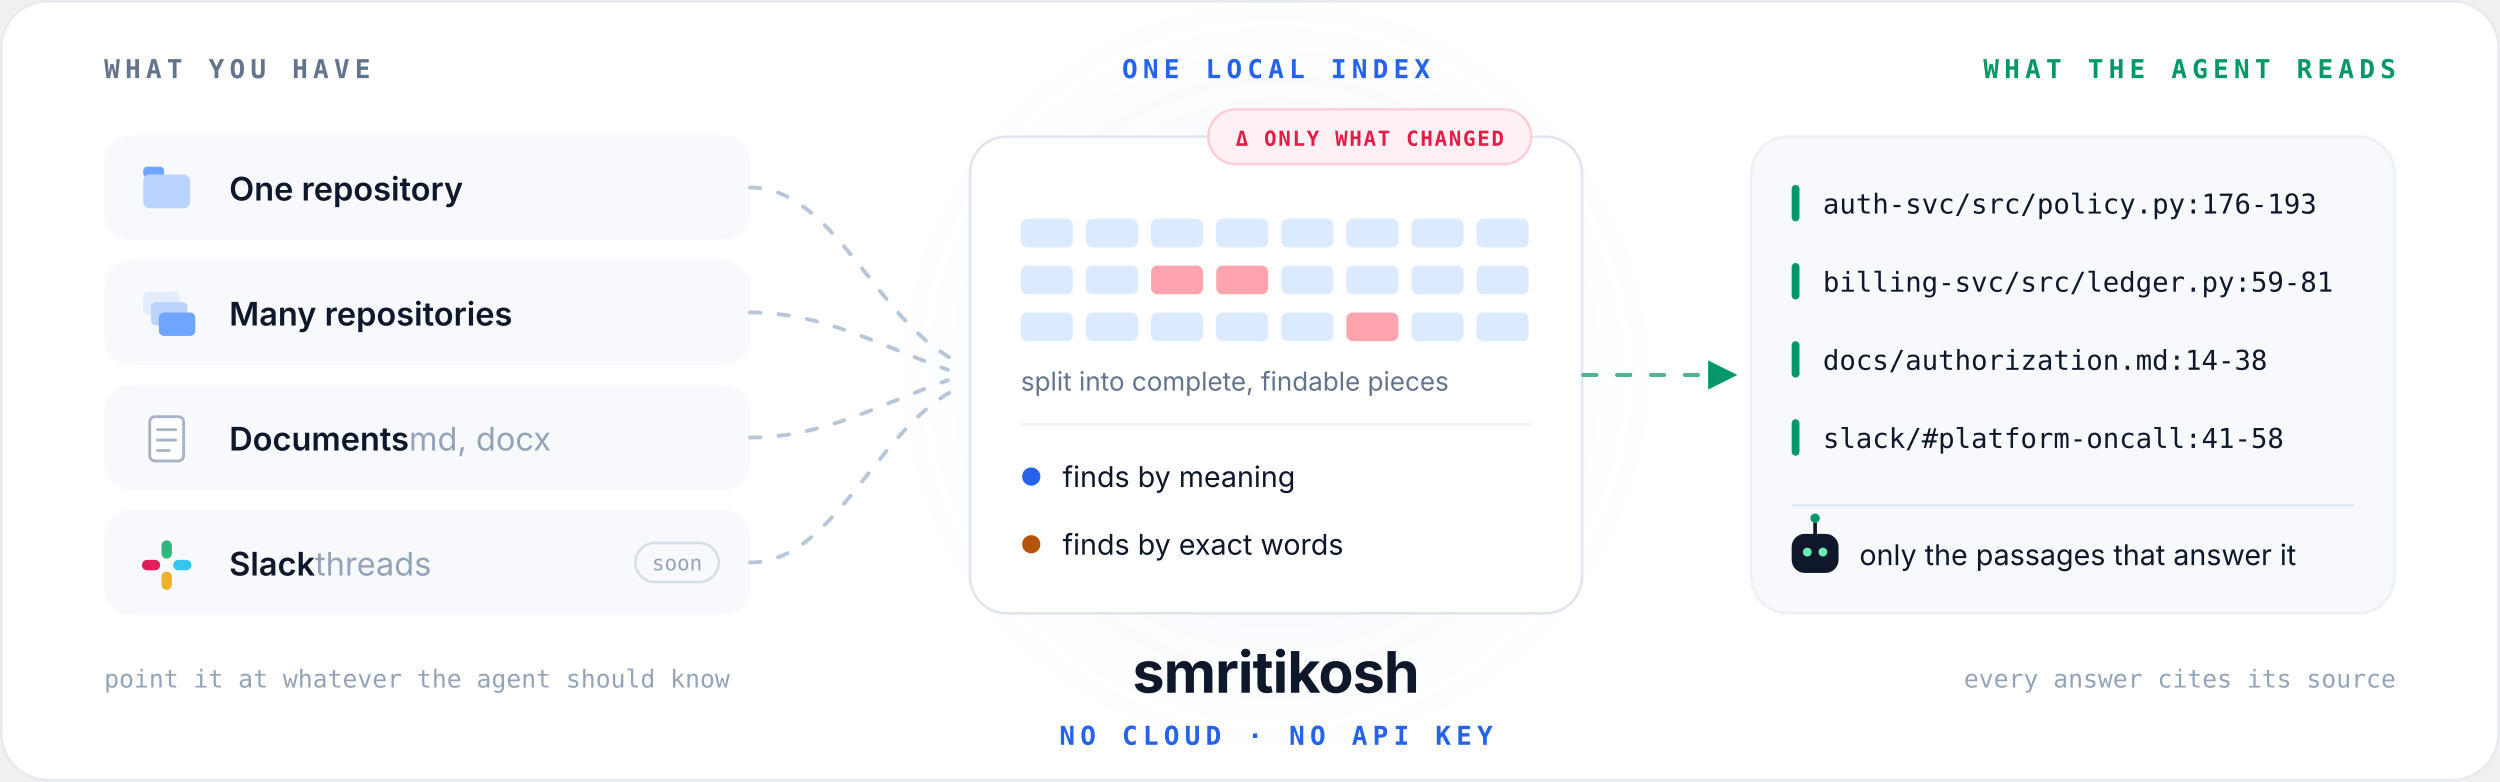
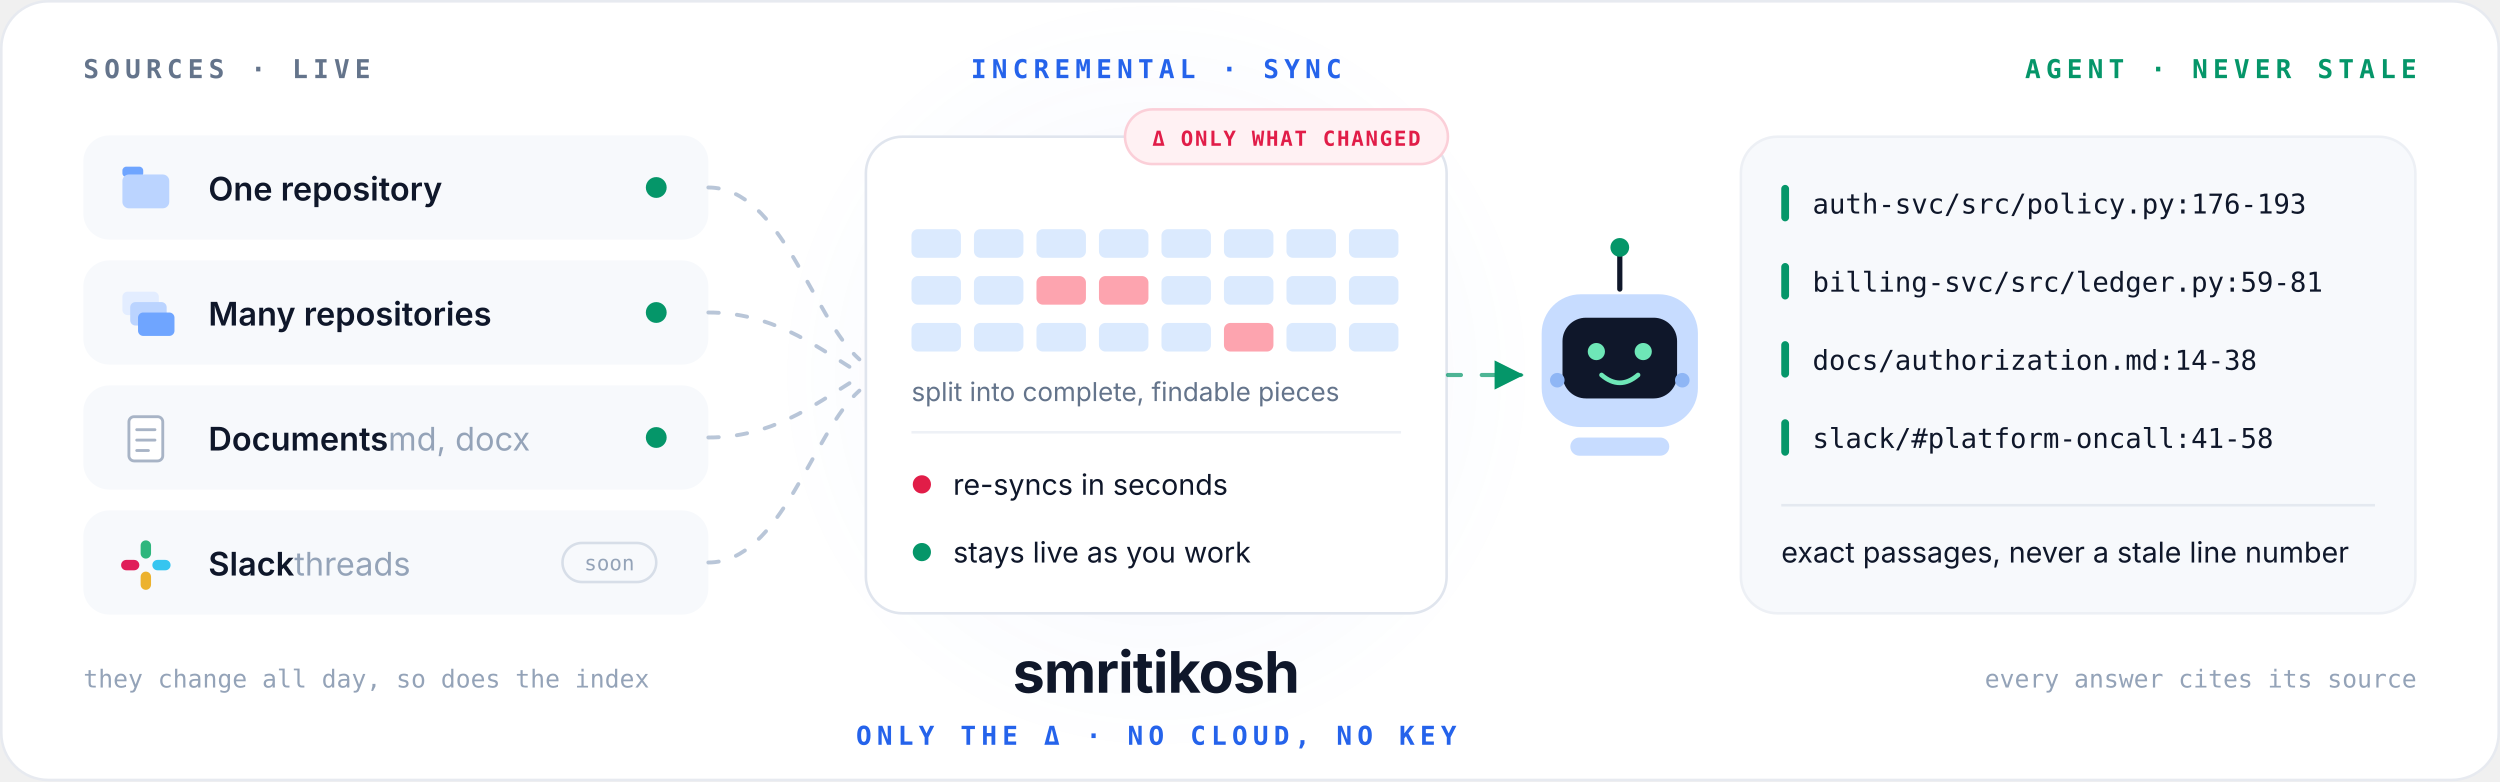
- <svg xmlns="http://www.w3.org/2000/svg" viewBox="0 0 960 300" width="960" height="300" role="img" aria-label="One repository, many repositories, documents and Slack all feed into Smritikosh, a single local index that splits every source into complete, findable pieces and searches them both by meaning and by exact words. It hands a coding agent a handful of exact ranges -- from either repository, from a document, or from a Slack thread -- instead of the whole corpus, and only re-reads what changed. Keywords: semantic code search, hybrid retrieval, local-first RAG, agent context, incremental indexing, exact citations.">
+ <svg xmlns="http://www.w3.org/2000/svg" viewBox="0 0 960 300" width="960" height="300" role="img" aria-label="One repository, many repositories, documents and Slack stay live as they change. Smritikosh keeps them in sync incrementally, re-reading only the delta, and hands a coding agent a handful of exact source ranges that never go stale. Keywords: incremental sync, semantic code search, hybrid retrieval, agent context, always-fresh index, exact citations, local-first.">
  <defs>
    <marker id="sk-arrow" viewBox="0 0 10 10" refX="9" refY="5" markerWidth="7" markerHeight="7" orient="auto">
      <path d="M0 0 L10 5 L0 10 z" fill="#059669" />
    </marker>
    <radialGradient id="sk-halo" cx="50%" cy="50%" r="50%">
      <stop offset="0%" stop-color="#2563EB" stop-opacity="0.07" />
      <stop offset="68%" stop-color="#2563EB" stop-opacity="0.02" />
      <stop offset="100%" stop-color="#2563EB" stop-opacity="0" />
    </radialGradient>
    <linearGradient id="sk-sweepg" x1="0" y1="0" x2="1" y2="0">
      <stop offset="0" stop-color="#2563EB" stop-opacity="0" />
      <stop offset="0.5" stop-color="#2563EB" stop-opacity="0.18" />
      <stop offset="1" stop-color="#2563EB" stop-opacity="0" />
    </linearGradient>
    <clipPath id="sk-gridclip">
-       <rect x="388" y="78" width="204" height="57" rx="3" />
+       <rect x="346" y="82" width="196" height="57" rx="3" />
    </clipPath>
    <style>
      .sans{font-family:Inter,-apple-system,BlinkMacSystemFont,"Segoe UI",Roboto,Helvetica,Arial,sans-serif}
      .mono{font-family:"JetBrains Mono",ui-monospace,SFMono-Regular,Menlo,Consolas,monospace}
      .cap{font-size:10px;letter-spacing:.2em;font-weight:700}
      .ink{fill:#0F172A}
      .mut{fill:#64748B}
      .faint{fill:#94A3B8}

      .feed  { animation: sk-dash 2.6s linear infinite; }
      .out   { animation: sk-dash 1.7s linear infinite; }
      @keyframes sk-dash { to { stroke-dashoffset:-22 } }

+       .live  { animation: sk-live 2s ease-in-out infinite; transform-box:fill-box; transform-origin:center; }
+       @keyframes sk-live { 0%,100% { opacity:1 } 50% { opacity:.35 } }
+ 
      .dtile { animation: sk-dtile 2.4s ease-in-out infinite; }
      @keyframes sk-dtile { 0%,100% { opacity:1 } 50% { opacity:.4 } }

      .sweep { animation: sk-sweep 3.4s cubic-bezier(.45,0,.55,1) infinite; }
-       @keyframes sk-sweep { from { transform:translateX(0) } to { transform:translateX(296px) } }
+       @keyframes sk-sweep { from { transform:translateX(0) } to { transform:translateX(288px) } }
+ 
+       .beat  { animation: sk-beat 1.4s ease-in-out infinite; transform-box:fill-box; transform-origin:center; }
+       @keyframes sk-beat { 0%,100% { transform:scale(1) } 50% { transform:scale(1.35) } }
+ 
+       .blink { animation: sk-blink 4.4s ease-in-out infinite; transform-box:fill-box; transform-origin:center; }
+       @keyframes sk-blink { 0%,88%,100% { transform:scaleY(1) } 92% { transform:scaleY(.12) } }

      .ev    { animation: sk-ev 7.2s ease-out infinite; }
      @keyframes sk-ev {
        0%       { opacity:0; transform:translateX(-7px) }
        7%, 96%  { opacity:1; transform:translateX(0) }
        100%     { opacity:0; transform:translateX(-7px) }
      }

-       .blink { animation: sk-blink 4.4s ease-in-out infinite; transform-box:fill-box; transform-origin:center; }
-       @keyframes sk-blink { 0%,90%,100% { transform:scaleY(1) } 94% { transform:scaleY(.12) } }
- 
      @media (prefers-reduced-motion: reduce) {
-         .feed,.out,.dtile,.sweep,.ev,.blink { animation:none }
+         .feed,.out,.live,.dtile,.sweep,.beat,.blink,.ev { animation:none }
        .ev { opacity:1 }
      }
    </style>
  </defs>
  <rect x="0.5" y="0.5" width="959" height="299" rx="18" fill="#FFFFFF" stroke="#E7EAF0" />
  <g class="mono cap">
-     <text x="40" y="30" fill="#64748B">WHAT YOU HAVE</text>
-     <text x="490" y="30" fill="#2563EB" text-anchor="middle">ONE LOCAL INDEX</text>
-     <text x="920" y="30" fill="#059669" text-anchor="end">WHAT THE AGENT READS</text>
+     <text x="32" y="30" fill="#64748B">SOURCES · LIVE</text>
+     <text x="444" y="30" fill="#2563EB" text-anchor="middle">INCREMENTAL · SYNC</text>
+     <text x="928" y="30" fill="#059669" text-anchor="end">AGENT · NEVER STALE</text>
  </g>
  <g>
-     <rect x="40" y="52" width="248" height="40" rx="10" fill="#F7F9FC" />
-     <g transform="translate(64,73)">
+     <rect x="32" y="52" width="240" height="40" rx="10" fill="#F7F9FC" />
+     <g transform="translate(56,73)">
      <rect x="-9" y="-9" width="8" height="4" rx="1.5" fill="#6FA5FF" />
      <rect x="-9" y="-6" width="18" height="13" rx="2.5" fill="#BBD4FF" />
    </g>
-     <text class="sans ink" x="88" y="77" font-size="12.5" font-weight="600">One repository</text>
+     <text class="sans ink" x="80" y="77" font-size="12.5" font-weight="600">One repository</text>
+     <circle class="live" cx="252" cy="72" r="4" fill="#059669" />
  </g>
  <g>
-     <rect x="40" y="100" width="248" height="40" rx="10" fill="#F7F9FC" />
-     <g transform="translate(64,121)">
+     <rect x="32" y="100" width="240" height="40" rx="10" fill="#F7F9FC" />
+     <g transform="translate(56,121)">
      <rect x="-9" y="-9" width="14" height="9" rx="2" fill="#E3EDFF" />
      <rect x="-6" y="-5" width="14" height="9" rx="2" fill="#BBD4FF" />
      <rect x="-3" y="-1" width="14" height="9" rx="2" fill="#6FA5FF" />
    </g>
-     <text class="sans ink" x="88" y="125" font-size="12.5" font-weight="600">Many repositories</text>
+     <text class="sans ink" x="80" y="125" font-size="12.5" font-weight="600">Many repositories</text>
+     <circle class="live" cx="252" cy="120" r="4" fill="#059669" style="animation-delay:.5s" />
  </g>
  <g>
-     <rect x="40" y="148" width="248" height="40" rx="10" fill="#F7F9FC" />
-     <g transform="translate(64,169)">
+     <rect x="32" y="148" width="240" height="40" rx="10" fill="#F7F9FC" />
+     <g transform="translate(56,169)">
      <rect x="-6.5" y="-9" width="13" height="17" rx="2" fill="#FFFFFF" stroke="#A8B4C6" stroke-width="1.1" />
      <g stroke="#A8B4C6" stroke-width="1.1" stroke-linecap="round">
        <line x1="-3.5" y1="-4" x2="3.5" y2="-4" />
        <line x1="-3.5" y1="0" x2="3.5" y2="0" />
        <line x1="-3.5" y1="4" x2="1" y2="4" />
      </g>
    </g>
-     <text class="sans ink" x="88" y="173" font-size="12.5" font-weight="600">Documents<tspan class="faint" font-weight="400">  md, docx</tspan>
+     <text class="sans ink" x="80" y="173" font-size="12.5" font-weight="600">Documents<tspan class="faint" font-weight="400">  md, docx</tspan>
    </text>
+     <circle class="live" cx="252" cy="168" r="4" fill="#059669" style="animation-delay:1s" />
  </g>
  <g>
-     <rect x="40" y="196" width="248" height="40" rx="10" fill="#F7F9FC" />
-     <g transform="translate(64,217)">
+     <rect x="32" y="196" width="240" height="40" rx="10" fill="#F7F9FC" />
+     <g transform="translate(56,217)">
      <rect x="-2" y="-9.5" width="4" height="7" rx="2" fill="#2EB67D" />
      <rect x="2.5" y="-2" width="7" height="4" rx="2" fill="#36C5F0" />
      <rect x="-2" y="2.5" width="4" height="7" rx="2" fill="#ECB22E" />
      <rect x="-9.5" y="-2" width="7" height="4" rx="2" fill="#E01E5A" />
    </g>
-     <text class="sans ink" x="88" y="221" font-size="12.5" font-weight="600">Slack<tspan class="faint" font-weight="400">  threads</tspan>
+     <text class="sans ink" x="80" y="221" font-size="12.5" font-weight="600">Slack<tspan class="faint" font-weight="400">  threads</tspan>
    </text>
-     <rect x="244" y="208.5" width="32" height="15" rx="7.5" fill="none" stroke="#D7DEE8" />
-     <text class="mono faint" x="260" y="219" font-size="8" text-anchor="middle">soon</text>
+     <rect x="216" y="208.5" width="36" height="15" rx="7.5" fill="none" stroke="#D7DEE8" />
+     <text class="mono faint" x="234" y="219" font-size="8" text-anchor="middle">soon</text>
  </g>
-   <text class="mono faint" x="40" y="264" font-size="9.5">point it at whatever the agent should know</text>
+   <text class="mono faint" x="32" y="264" font-size="9.5">they change all day, so does the index</text>
  <g class="feed" fill="none" stroke="#B9C6D8" stroke-width="1.5" stroke-linecap="round" stroke-dasharray="4 7">
-     <path d="M288 72  C 320 72,  336 122, 366 138" />
-     <path d="M288 120 C 316 120, 336 132, 364 142" style="animation-delay:.5s" />
-     <path d="M288 168 C 316 168, 336 156, 364 146" style="animation-delay:1s" />
-     <path d="M288 216 C 320 216, 336 166, 366 150" style="animation-delay:1.5s" />
+     <path d="M272 72  C 300 72,  312 122, 330 138" />
+     <path d="M272 120 C 296 120, 312 132, 328 142" style="animation-delay:.5s" />
+     <path d="M272 168 C 296 168, 312 156, 328 146" style="animation-delay:1s" />
+     <path d="M272 216 C 300 216, 312 166, 330 150" style="animation-delay:1.5s" />
  </g>
-   <circle cx="490" cy="144" r="148" fill="url(#sk-halo)" />
-   <rect x="372.5" y="52.5" width="235" height="183" rx="14" fill="#FFFFFF" stroke="#E0E5EE" />
+   <circle cx="444" cy="144" r="146" fill="url(#sk-halo)" />
+   <rect x="332.5" y="52.5" width="223" height="183" rx="14" fill="#FFFFFF" stroke="#E0E5EE" />
  <g fill="#DBEAFE">
-     <rect x="392" y="84" width="20" height="11" rx="2.5" />
-     <rect x="417" y="84" width="20" height="11" rx="2.5" />
-     <rect x="442" y="84" width="20" height="11" rx="2.5" />
-     <rect x="467" y="84" width="20" height="11" rx="2.5" />
-     <rect x="492" y="84" width="20" height="11" rx="2.5" />
-     <rect x="517" y="84" width="20" height="11" rx="2.5" />
-     <rect x="542" y="84" width="20" height="11" rx="2.5" />
-     <rect x="567" y="84" width="20" height="11" rx="2.5" />
-     <rect x="392" y="102" width="20" height="11" rx="2.5" />
-     <rect x="417" y="102" width="20" height="11" rx="2.5" />
-     <rect class="dtile" fill="#FDA4AF" x="442" y="102" width="20" height="11" rx="2.5" />
-     <rect class="dtile" fill="#FDA4AF" x="467" y="102" width="20" height="11" rx="2.5" style="animation-delay:.3s" />
-     <rect x="492" y="102" width="20" height="11" rx="2.5" />
-     <rect x="517" y="102" width="20" height="11" rx="2.5" />
-     <rect x="542" y="102" width="20" height="11" rx="2.5" />
-     <rect x="567" y="102" width="20" height="11" rx="2.5" />
-     <rect x="392" y="120" width="20" height="11" rx="2.5" />
-     <rect x="417" y="120" width="20" height="11" rx="2.5" />
-     <rect x="442" y="120" width="20" height="11" rx="2.5" />
-     <rect x="467" y="120" width="20" height="11" rx="2.5" />
-     <rect x="492" y="120" width="20" height="11" rx="2.5" />
-     <rect class="dtile" fill="#FDA4AF" x="517" y="120" width="20" height="11" rx="2.5" style="animation-delay:.6s" />
-     <rect x="542" y="120" width="20" height="11" rx="2.5" />
-     <rect x="567" y="120" width="20" height="11" rx="2.5" />
+     <rect x="350" y="88" width="19" height="11" rx="2.5" />
+     <rect x="374" y="88" width="19" height="11" rx="2.5" />
+     <rect x="398" y="88" width="19" height="11" rx="2.5" />
+     <rect x="422" y="88" width="19" height="11" rx="2.5" />
+     <rect x="446" y="88" width="19" height="11" rx="2.5" />
+     <rect x="470" y="88" width="19" height="11" rx="2.5" />
+     <rect x="494" y="88" width="19" height="11" rx="2.5" />
+     <rect x="518" y="88" width="19" height="11" rx="2.5" />
+     <rect x="350" y="106" width="19" height="11" rx="2.5" />
+     <rect x="374" y="106" width="19" height="11" rx="2.5" />
+     <rect class="dtile" fill="#FDA4AF" x="398" y="106" width="19" height="11" rx="2.5" />
+     <rect class="dtile" fill="#FDA4AF" x="422" y="106" width="19" height="11" rx="2.5" style="animation-delay:.3s" />
+     <rect x="446" y="106" width="19" height="11" rx="2.5" />
+     <rect x="470" y="106" width="19" height="11" rx="2.5" />
+     <rect x="494" y="106" width="19" height="11" rx="2.5" />
+     <rect x="518" y="106" width="19" height="11" rx="2.5" />
+     <rect x="350" y="124" width="19" height="11" rx="2.5" />
+     <rect x="374" y="124" width="19" height="11" rx="2.5" />
+     <rect x="398" y="124" width="19" height="11" rx="2.5" />
+     <rect x="422" y="124" width="19" height="11" rx="2.5" />
+     <rect x="446" y="124" width="19" height="11" rx="2.5" />
+     <rect class="dtile" fill="#FDA4AF" x="470" y="124" width="19" height="11" rx="2.5" style="animation-delay:.6s" />
+     <rect x="494" y="124" width="19" height="11" rx="2.5" />
+     <rect x="518" y="124" width="19" height="11" rx="2.5" />
  </g>
  <g clip-path="url(#sk-gridclip)">
-     <rect class="sweep" x="318" y="78" width="70" height="57" fill="url(#sk-sweepg)" />
+     <rect class="sweep" x="276" y="82" width="70" height="57" fill="url(#sk-sweepg)" />
  </g>
-   <text class="sans mut" x="392" y="150" font-size="10">split into complete, findable pieces</text>
-   <line x1="392" y1="163" x2="588" y2="163" stroke="#EEF1F6" stroke-width="1" />
-   <circle cx="396" cy="183" r="3.5" fill="#2563EB" />
-   <text class="sans ink" x="408" y="187" font-size="11">finds by meaning</text>
-   <circle cx="396" cy="209" r="3.5" fill="#B45309" />
-   <text class="sans ink" x="408" y="213" font-size="11">finds by exact words</text>
-   <rect x="464" y="42" width="124" height="21" rx="10.5" fill="#FFF1F3" stroke="#FBCFD8" />
-   <text class="mono" x="526" y="56" font-size="8" font-weight="700" letter-spacing=".08em" fill="#E11D48" text-anchor="middle">Δ ONLY WHAT CHANGED</text>
-   <text class="sans" x="490" y="266" font-size="22" font-weight="700" letter-spacing="-0.015em" fill="#0F172A" text-anchor="middle">smritikosh</text>
-   <text class="mono cap" x="490" y="286" font-size="9.5" fill="#2563EB" text-anchor="middle">NO CLOUD · NO API KEY</text>
-   <path class="out" d="M608 144 H 666" fill="none" stroke="#059669" stroke-opacity="0.7" stroke-width="1.6" stroke-linecap="round" stroke-dasharray="5 8" marker-end="url(#sk-arrow)" />
-   <rect x="672.5" y="52.5" width="247" height="183" rx="14" fill="#F7F9FC" stroke="#EDF0F5" />
+   <text class="sans mut" x="350" y="154" font-size="10">split into complete, findable pieces</text>
+   <line x1="350" y1="166" x2="538" y2="166" stroke="#EEF1F6" stroke-width="1" />
+   <circle cx="354" cy="186" r="3.5" fill="#E11D48" />
+   <text class="sans ink" x="366" y="190" font-size="11">re-syncs in seconds</text>
+   <circle class="live" cx="354" cy="212" r="3.5" fill="#059669" />
+   <text class="sans ink" x="366" y="216" font-size="11">stays live as you work</text>
+   <rect x="432" y="42" width="124" height="21" rx="10.5" fill="#FFF1F3" stroke="#FBCFD8" />
+   <text class="mono" x="494" y="56" font-size="8" font-weight="700" letter-spacing=".08em" fill="#E11D48" text-anchor="middle">Δ ONLY WHAT CHANGED</text>
+   <text class="sans" x="444" y="266" font-size="22" font-weight="700" letter-spacing="-0.015em" fill="#0F172A" text-anchor="middle">smritikosh</text>
+   <text class="mono cap" x="444" y="286" font-size="9.5" fill="#2563EB" text-anchor="middle">ONLY THE Δ · NO CLOUD, NO KEY</text>
+   <path class="out" d="M556 144 H 584" fill="none" stroke="#059669" stroke-opacity="0.7" stroke-width="1.6" stroke-linecap="round" stroke-dasharray="5 8" marker-end="url(#sk-arrow)" />
+   <g transform="translate(622,142)">
+     <line x1="0" y1="-44" x2="0" y2="-31" stroke="#0F172A" stroke-width="2" stroke-linecap="round" />
+     <circle class="beat" cx="0" cy="-47" r="3.6" fill="#059669" />
+     <rect x="-30" y="-29" width="60" height="51" rx="15" fill="#C7DCFF" />
+     <rect x="-22" y="-20" width="44" height="31" rx="9" fill="#0F172A" />
+     <g fill="#6EE7B7" class="blink">
+       <circle cx="-9" cy="-7" r="3.3" />
+       <circle cx="9" cy="-7" r="3.3" />
+     </g>
+     <path d="M-7 2 Q 0 8 7 2" stroke="#6EE7B7" stroke-width="1.8" fill="none" stroke-linecap="round" />
+     <circle cx="-24" cy="4" r="2.8" fill="#8FB6F5" />
+     <circle cx="24" cy="4" r="2.8" fill="#8FB6F5" />
+     <rect x="-19" y="26" width="38" height="7" rx="3.5" fill="#C7DCFF" />
+   </g>
+   <rect x="668.5" y="52.5" width="259" height="183" rx="14" fill="#F7F9FC" stroke="#EDF0F5" />
  <g class="ev">
-     <rect x="688" y="71" width="3" height="14" rx="1.5" fill="#059669" />
-     <text class="mono ink" x="700" y="82" font-size="10.5">auth-svc/src/policy.py:176-193</text>
+     <rect x="684" y="71" width="3" height="14" rx="1.5" fill="#059669" />
+     <text class="mono ink" x="696" y="82" font-size="10.5">auth-svc/src/policy.py:176-193</text>
  </g>
  <g class="ev" style="animation-delay:.25s">
-     <rect x="688" y="101" width="3" height="14" rx="1.5" fill="#059669" />
-     <text class="mono ink" x="700" y="112" font-size="10.5">billing-svc/src/ledger.py:59-81</text>
+     <rect x="684" y="101" width="3" height="14" rx="1.5" fill="#059669" />
+     <text class="mono ink" x="696" y="112" font-size="10.5">billing-svc/src/ledger.py:59-81</text>
  </g>
  <g class="ev" style="animation-delay:.5s">
-     <rect x="688" y="131" width="3" height="14" rx="1.5" fill="#059669" />
-     <text class="mono ink" x="700" y="142" font-size="10.5">docs/authorization.md:14-38</text>
+     <rect x="684" y="131" width="3" height="14" rx="1.5" fill="#059669" />
+     <text class="mono ink" x="696" y="142" font-size="10.5">docs/authorization.md:14-38</text>
  </g>
  <g class="ev" style="animation-delay:.75s">
-     <rect x="688" y="161" width="3" height="14" rx="1.5" fill="#059669" />
-     <text class="mono ink" x="700" y="172" font-size="10.5">slack/#platform-oncall:41-58</text>
+     <rect x="684" y="161" width="3" height="14" rx="1.5" fill="#059669" />
+     <text class="mono ink" x="696" y="172" font-size="10.5">slack/#platform-oncall:41-58</text>
  </g>
-   <line x1="688" y1="194" x2="904" y2="194" stroke="#E4E9F0" stroke-width="1" />
-   <g transform="translate(688,205)">
-     <line x1="9" y1="-4" x2="9" y2="0" stroke="#0F172A" stroke-width="1.4" stroke-linecap="round" />
-     <circle cx="9" cy="-6" r="1.8" fill="#059669" />
-     <rect x="0" y="0" width="18" height="15" rx="5" fill="#0F172A" />
-     <g fill="#6EE7B7" class="blink">
-       <circle cx="6" cy="7" r="1.7" />
-       <circle cx="12" cy="7" r="1.7" />
-     </g>
-   </g>
-   <text class="sans ink" x="714" y="217" font-size="11">only the passages that answer it</text>
-   <text class="mono faint" x="920" y="264" font-size="9.5" text-anchor="end">every answer cites its source</text>
+   <line x1="684" y1="194" x2="912" y2="194" stroke="#E4E9F0" stroke-width="1" />
+   <text class="sans ink" x="684" y="216" font-size="11">exact passages, never a stale line number</text>
+   <text class="mono faint" x="928" y="264" font-size="9.5" text-anchor="end">every answer cites its source</text>
</svg>
